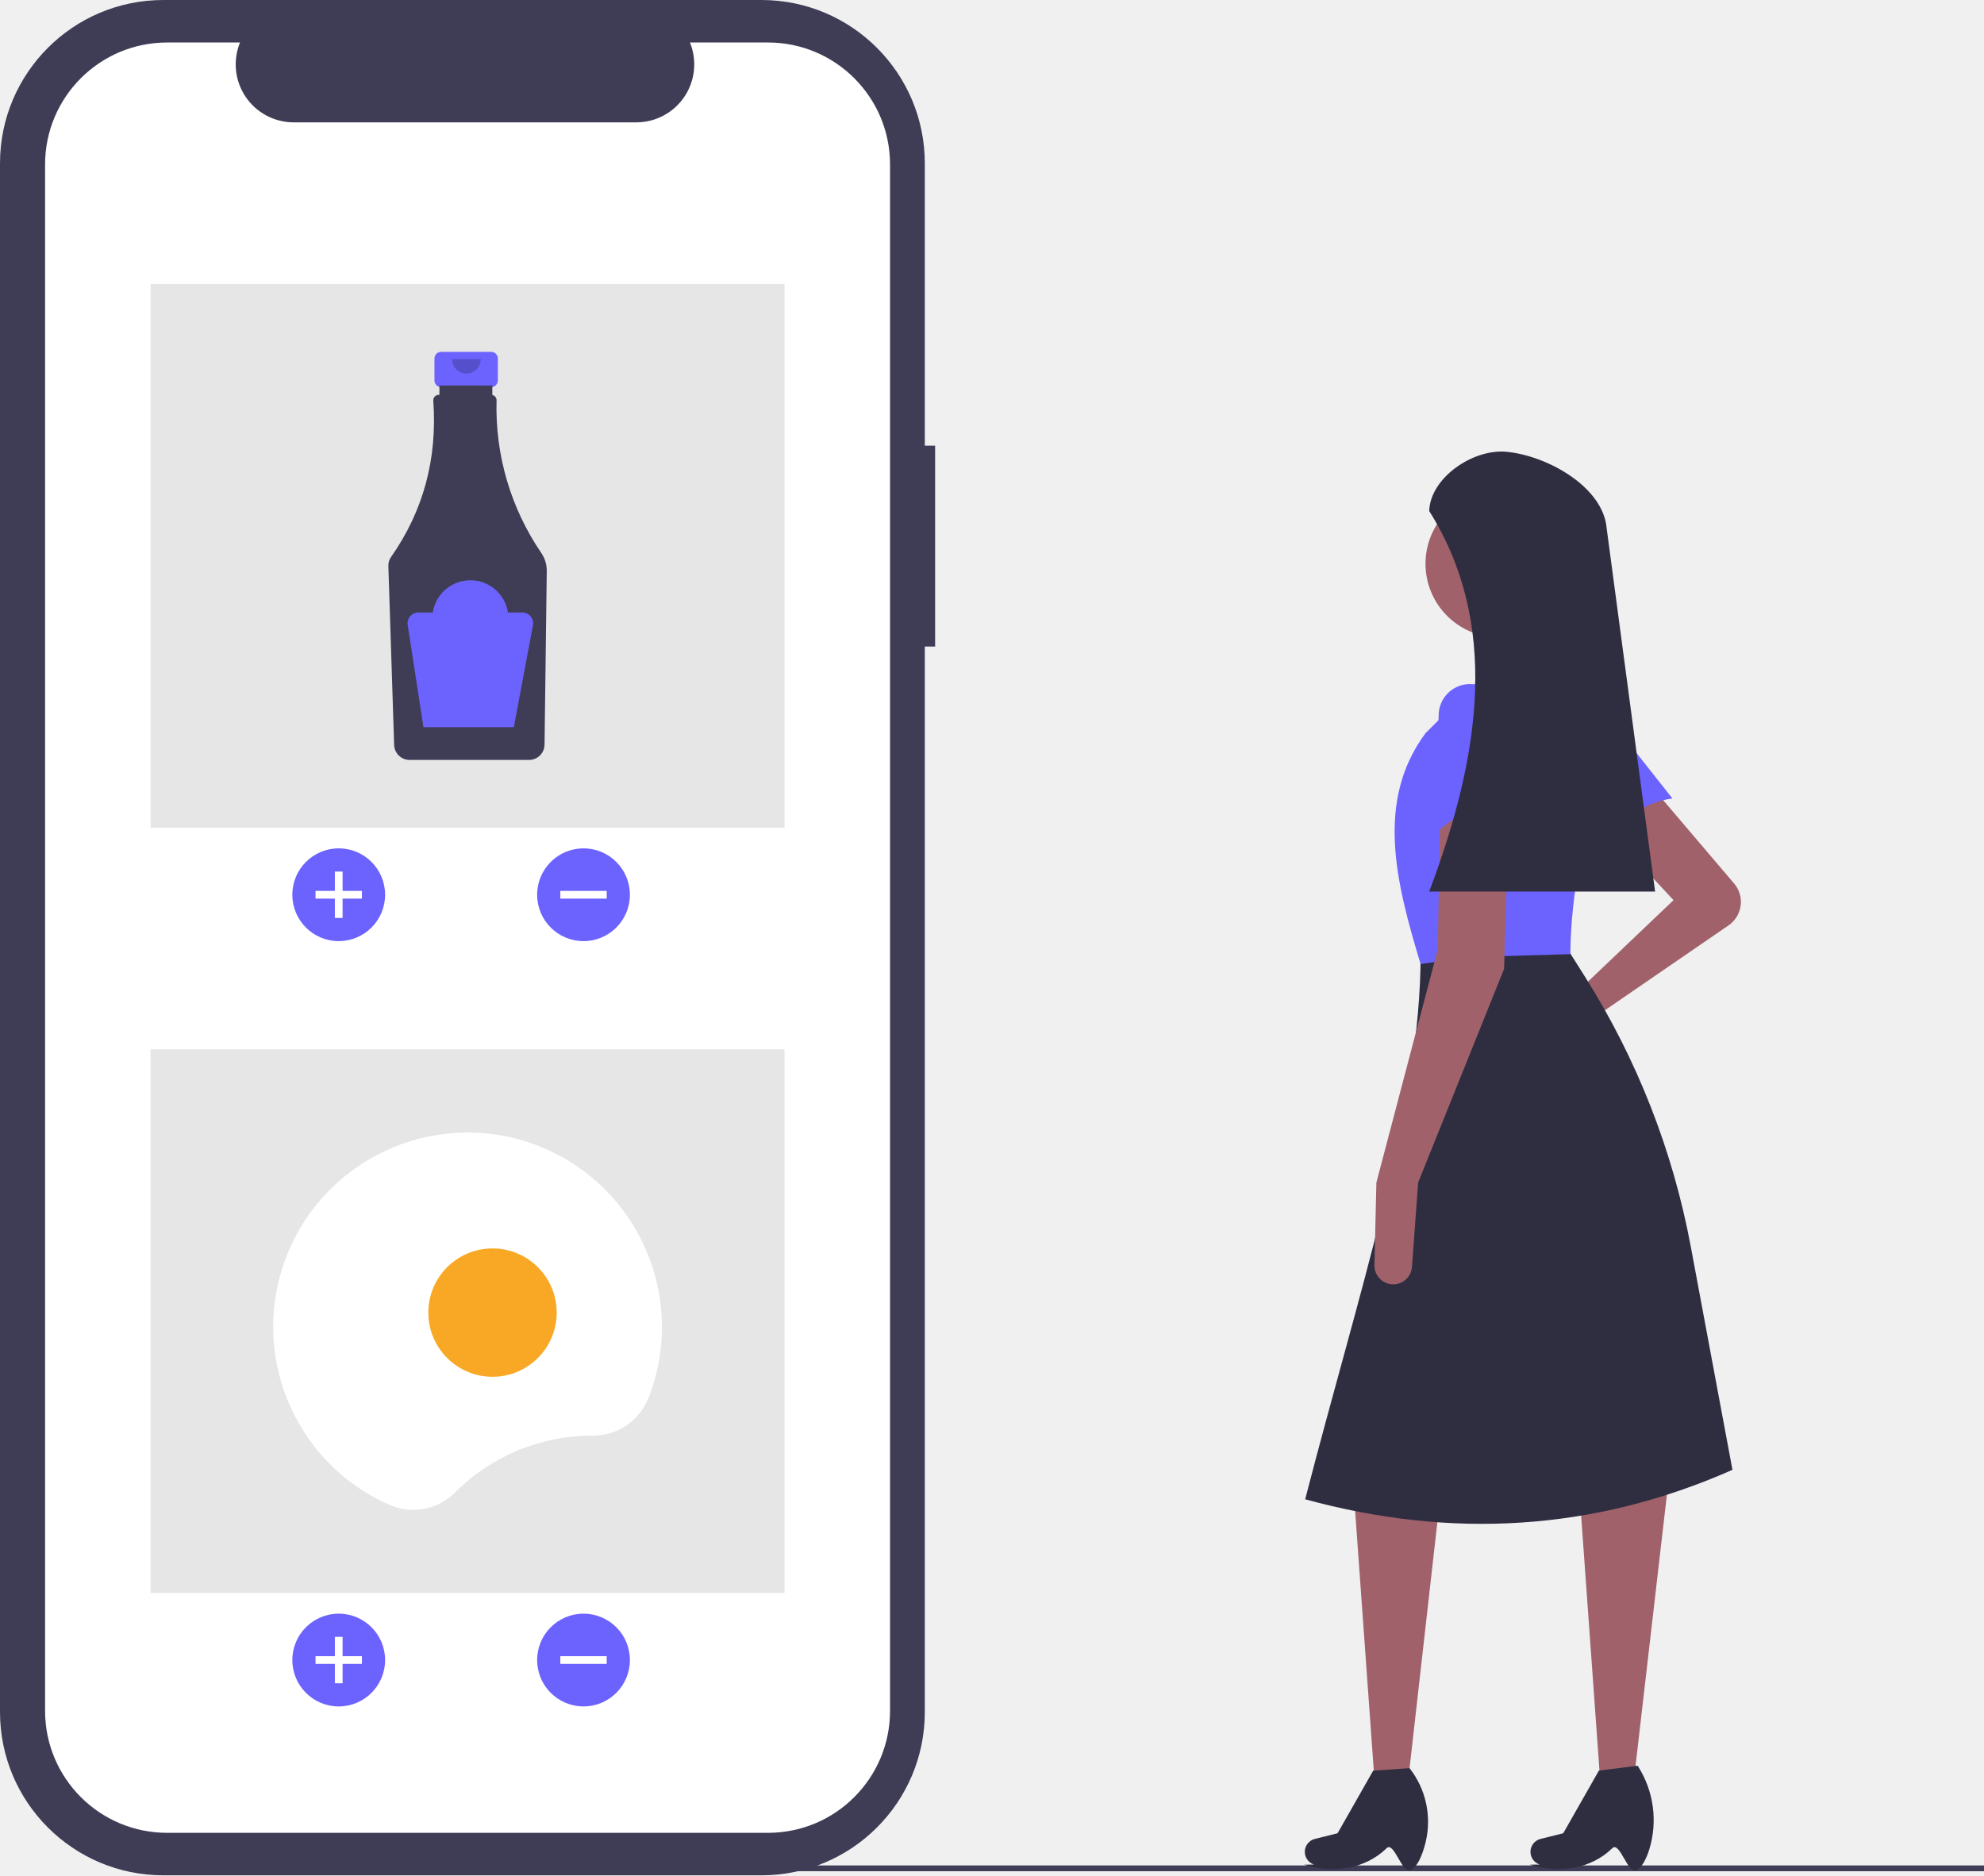
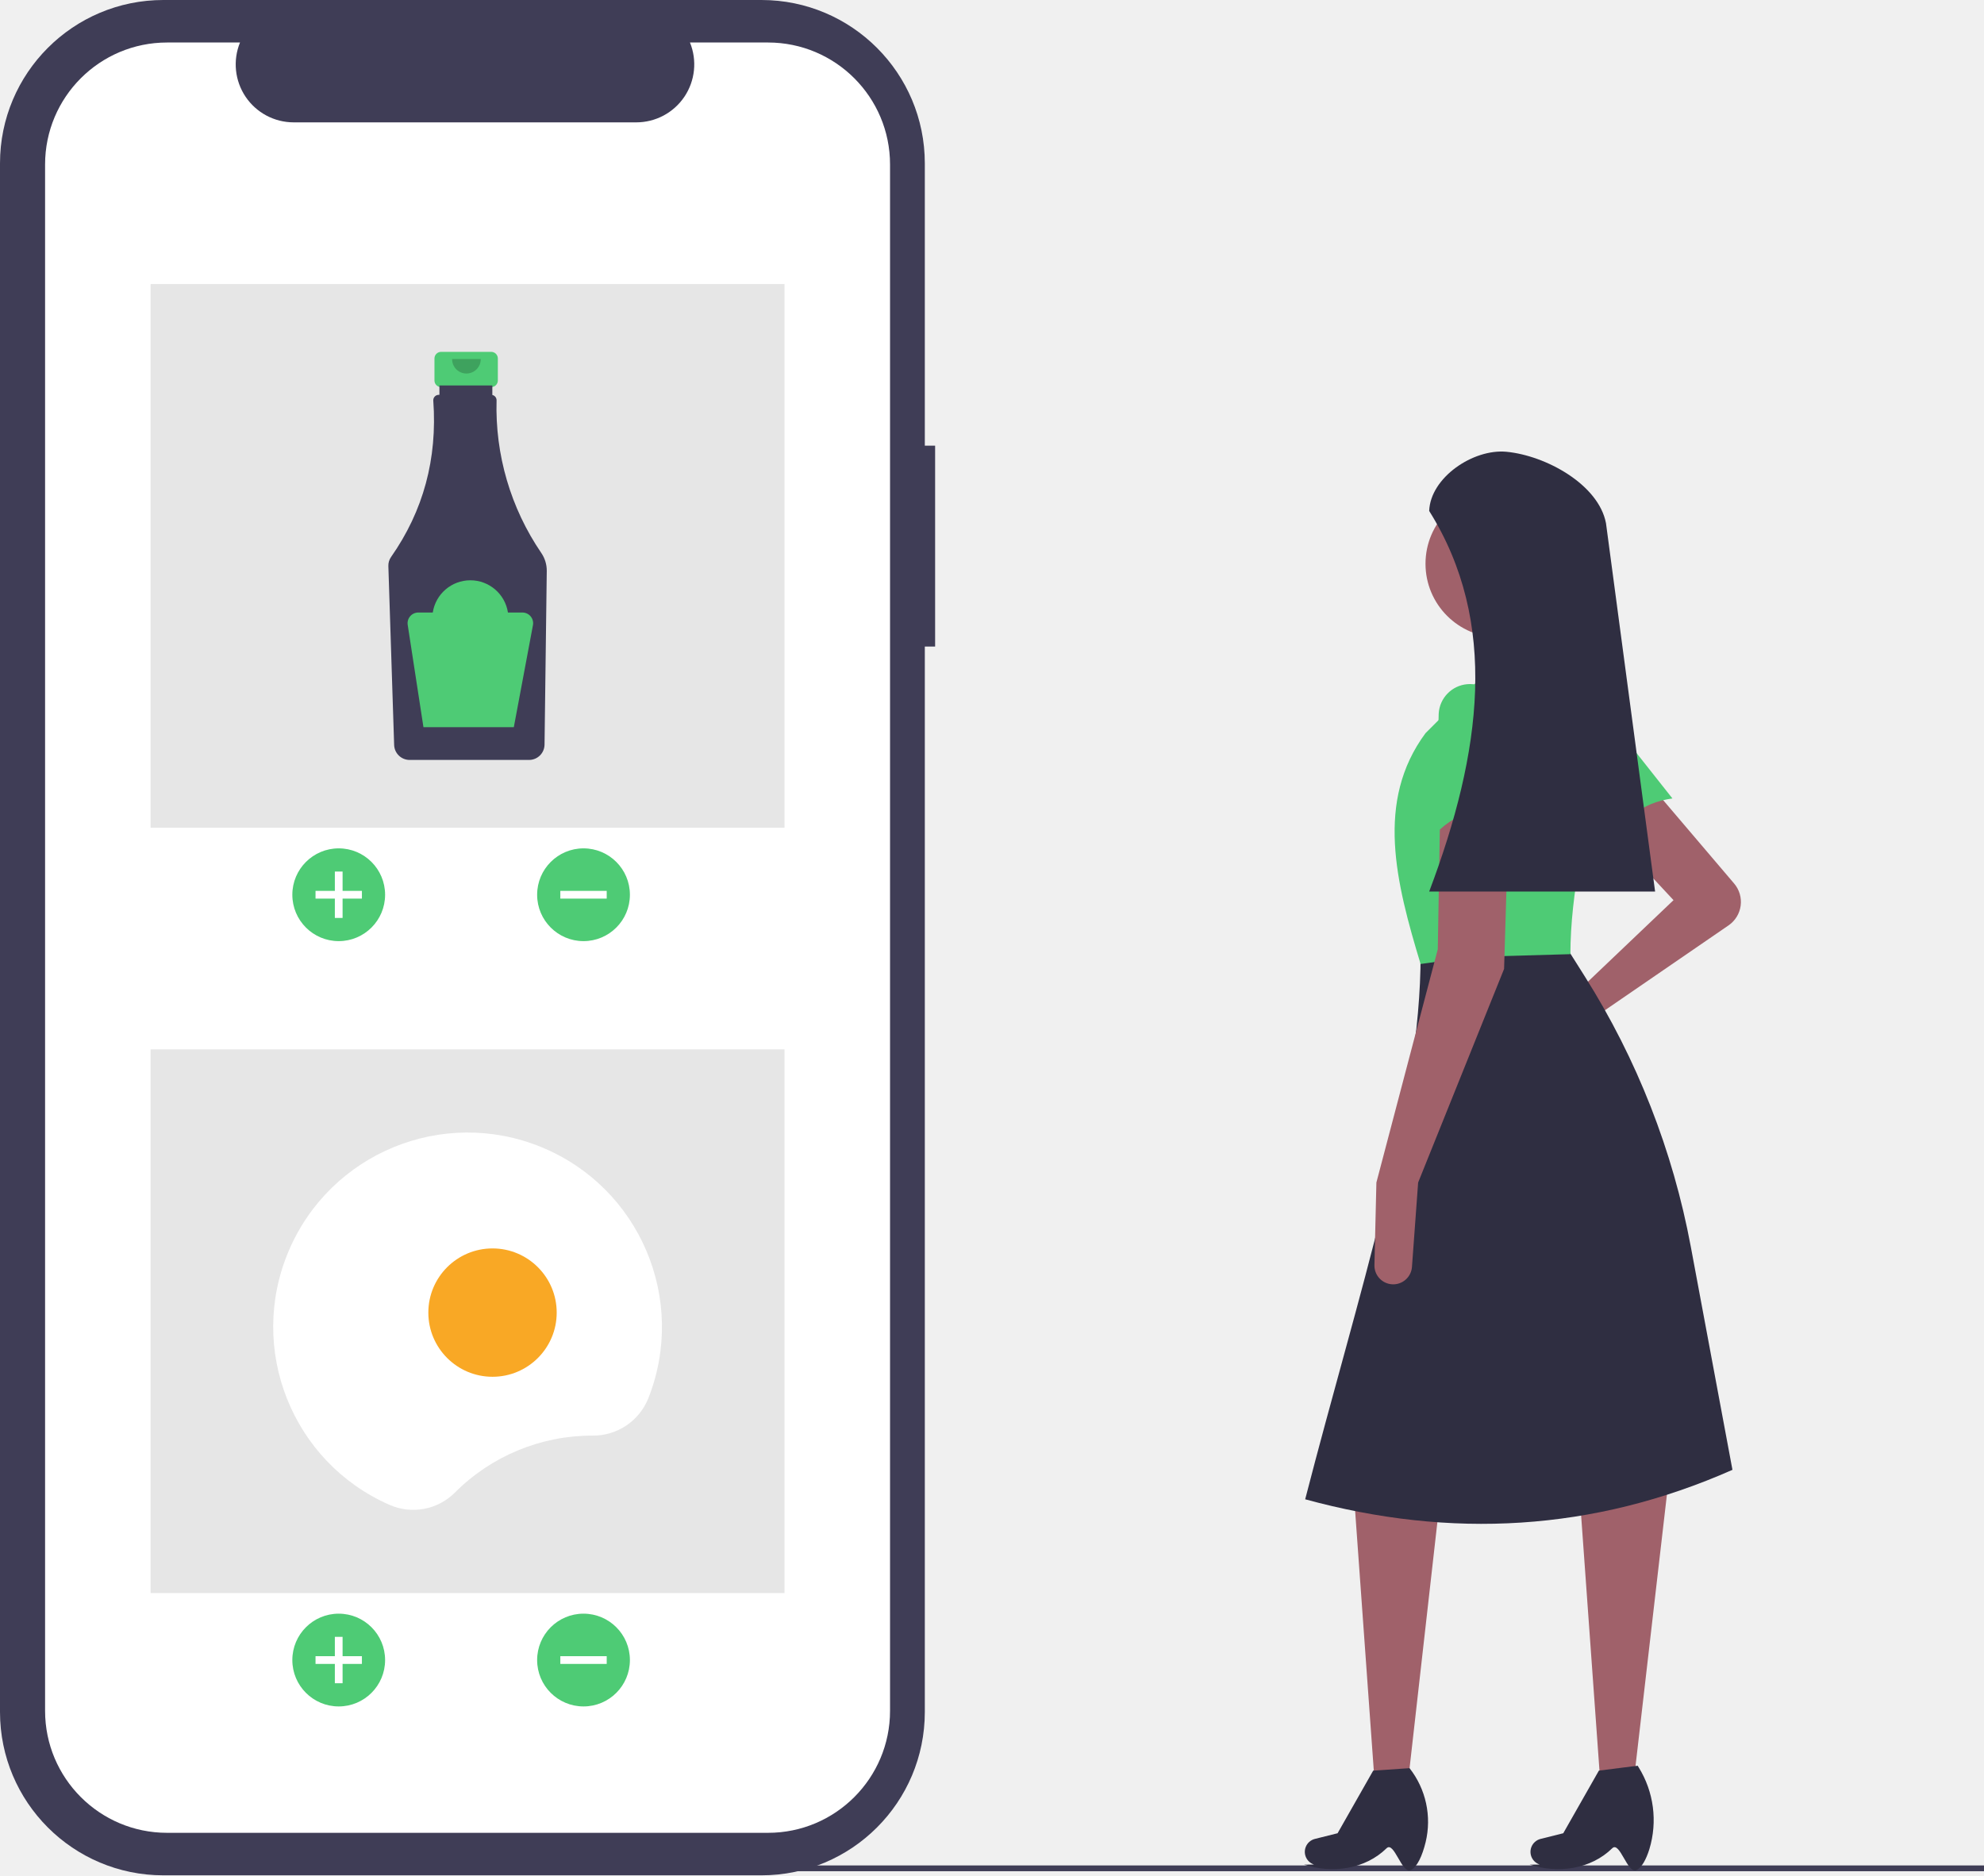
<svg xmlns="http://www.w3.org/2000/svg" data-name="Layer 1" width="769.924" height="727.778" viewBox="0 0 769.924 727.778">
  <rect x="250.367" y="723.942" width="519.557" height="2.241" fill="#3f3d56" />
  <path d="M888,428.993a11.02,11.02,0,0,1-2.155,16.227l-53.77,36.917-23.677,15.785a6.509,6.509,0,0,1-8.649-1.294h0a6.509,6.509,0,0,1,1.769-9.751l22.933-13.316L864.475,435.442l-25.729-27.635,19.059-14.294Z" transform="translate(-215.0382 -86.11098)" fill="#a0616a" />
  <polygon points="546.52 690.482 533.367 690.482 525.555 581.847 558.908 580.894 546.52 690.482" fill="#a0616a" />
  <path d="M762.511,811.851c-3.507,1.601-6.445-11.367-9.403-8.46-8.275,8.132-20.946,9.902-31.991,6.352l3.866-.043a5.173,5.173,0,0,1-3.26-6.741h0a5.173,5.173,0,0,1,3.589-3.202l8.8-2.2,13.818-24.3,14.106-.953h0a33.7,33.7,0,0,1,6.233,28.749C766.987,806.278,765.011,810.71,762.511,811.851Z" transform="translate(-215.0382 -86.11098)" fill="#2f2e41" />
  <polygon points="634.096 690.482 620.943 690.482 613.131 581.847 647.437 575.177 634.096 690.482" fill="#a0616a" />
  <path d="M850.087,811.851c-3.507,1.601-6.445-11.367-9.403-8.46-8.275,8.132-20.946,9.902-31.991,6.352l3.866-.043a5.173,5.173,0,0,1-3.26-6.741h0a5.173,5.173,0,0,1,3.589-3.202l8.8-2.2,13.818-24.3,15.059-1.906.38.622a38.827,38.827,0,0,1,4.161,31.749C853.852,807.735,852.148,810.911,850.087,811.851Z" transform="translate(-215.0382 -86.11098)" fill="#2f2e41" />
-   <path d="M864.048,395.97c-12.096,1.683-20.469,8.307-23.88,21.521l-22.233-41.05a12.155,12.155,0,0,1,3.873-15.437h0a12.155,12.155,0,0,1,16.511,2.417Z" transform="translate(-215.0382 -86.11098)" fill="#6c63ff" />
+   <path d="M864.048,395.97c-12.096,1.683-20.469,8.307-23.88,21.521l-22.233-41.05a12.155,12.155,0,0,1,3.873-15.437h0a12.155,12.155,0,0,1,16.511,2.417Z" transform="translate(-215.0382 -86.11098)" fill="#4ECB75" />
  <path d="M887.346,656.523C833.288,680.441,777.965,683.384,721.535,667.958c20.606-79.922,44.938-152.188,44.788-211.552l55.27-4.765,8.51,13.491A299.308,299.308,0,0,1,871.175,569.893Z" transform="translate(-215.0382 -86.11098)" fill="#2f2e41" />
  <circle cx="581.779" cy="218.779" r="28.588" fill="#a0616a" />
  <polygon points="613.225 269.284 577.967 271.19 572.249 239.743 600.837 234.979 613.225 269.284" fill="#a0616a" />
-   <path d="M824.452,456.407l-38.627,1.088-19.502,2.724c-9.573-31.621-17.632-63.17,1.906-89.576L791.099,347.772l34.306-.953.454.26a27.626,27.626,0,0,1,12.657,32.14C830.003,406.883,824.535,433.007,824.452,456.407Z" transform="translate(-215.0382 -86.11098)" fill="#6c63ff" />
+   <path d="M824.452,456.407l-38.627,1.088-19.502,2.724c-9.573-31.621-17.632-63.17,1.906-89.576L791.099,347.772l34.306-.953.454.26a27.626,27.626,0,0,1,12.657,32.14C830.003,406.883,824.535,433.007,824.452,456.407Z" transform="translate(-215.0382 -86.11098)" fill="#4ECB75" />
  <path d="M765.37,545.03l-2.396,32.746a7.294,7.294,0,0,1-6.789,6.746h0a7.294,7.294,0,0,1-7.777-7.452l.763-32.041,23.823-90.529.953-55.27,26.682-.953-1.906,63.847Z" transform="translate(-215.0382 -86.11098)" fill="#a0616a" />
-   <path d="M803.487,403.042c-11.313-4.6-21.878-3.06-31.447,6.671l1.311-46.666a12.155,12.155,0,0,1,11.083-11.422h0a12.155,12.155,0,0,1,13.081,10.36Z" transform="translate(-215.0382 -86.11098)" fill="#6c63ff" />
+   <path d="M803.487,403.042c-11.313-4.6-21.878-3.06-31.447,6.671l1.311-46.666a12.155,12.155,0,0,1,11.083-11.422h0a12.155,12.155,0,0,1,13.081,10.36Z" transform="translate(-215.0382 -86.11098)" fill="#4ECB75" />
  <path d="M857.328,432.107h-87.67c20.452-54.157,27.047-104.539,0-147.705.464-12.965,17.093-24.205,30.007-22.963h0c15.252,1.467,35.747,12.674,38.604,27.728Z" transform="translate(-215.0382 -86.11098)" fill="#2f2e41" />
  <path d="M577.928,259.058h-3.999V149.513A63.402,63.402,0,0,0,510.527,86.111H278.44a63.402,63.402,0,0,0-63.402,63.402V750.487A63.402,63.402,0,0,0,278.44,813.889H510.527a63.402,63.402,0,0,0,63.402-63.402V337.034h3.999Z" transform="translate(-215.0382 -86.11098)" fill="#3f3d56" />
  <path d="M513.085,102.606h-30.295a22.495,22.495,0,0,1-20.827,30.991H329.003A22.495,22.495,0,0,1,308.176,102.606H279.881a47.348,47.348,0,0,0-47.348,47.348V750.046a47.348,47.348,0,0,0,47.348,47.348H513.085a47.348,47.348,0,0,0,47.348-47.348V149.954A47.348,47.348,0,0,0,513.085,102.606Z" transform="translate(-215.0382 -86.11098)" fill="#fff" />
  <rect x="58.445" y="110.234" width="246" height="211" fill="#e6e6e6" />
-   <circle cx="131.445" cy="347.234" r="18" fill="#6c63ff" />
+   <circle cx="131.445" cy="347.234" r="18" fill="#4ECB75" />
  <polygon points="140.445 345.734 132.945 345.734 132.945 338.234 129.945 338.234 129.945 345.734 122.445 345.734 122.445 348.734 129.945 348.734 129.945 356.234 132.945 356.234 132.945 348.734 140.445 348.734 140.445 345.734" fill="#fff" />
-   <circle cx="226.445" cy="347.234" r="18" fill="#6c63ff" />
+   <circle cx="226.445" cy="347.234" r="18" fill="#4ECB75" />
  <rect x="439.983" y="424.345" width="3" height="18" transform="translate(659.7893 -94.24918) rotate(90)" fill="#fff" />
-   <path d="M405.658,222.66H386.217a2.577,2.577,0,0,0-2.577,2.577v8.533a2.577,2.577,0,0,0,2.577,2.577H389.439v12.785h12.997V236.347h3.222a2.577,2.577,0,0,0,2.577-2.577v-8.533A2.577,2.577,0,0,0,405.658,222.66Z" transform="translate(-215.0382 -86.11098)" fill="#6c63ff" />
+   <path d="M405.658,222.66H386.217a2.577,2.577,0,0,0-2.577,2.577v8.533a2.577,2.577,0,0,0,2.577,2.577H389.439v12.785h12.997V236.347h3.222a2.577,2.577,0,0,0,2.577-2.577v-8.533A2.577,2.577,0,0,0,405.658,222.66Z" transform="translate(-215.0382 -86.11098)" fill="#4ECB75" />
  <path d="M425.129,300.752a99.945,99.945,0,0,1-17.387-59.256,2.108,2.108,0,0,0-1.645-2.103v-3.687H385.565v3.636h-.283a2.107,2.107,0,0,0-2.104,2.109q0.0.077.006.153,2.426,33.821-16.386,60.66a5.806,5.806,0,0,0-1.051,3.518l2.245,69.445a6.012,6.012,0,0,0,5.96,5.802h46.439a6.014,6.014,0,0,0,5.964-5.904l.865-67.425A12.168,12.168,0,0,0,425.129,300.752Z" transform="translate(-215.0382 -86.11098)" fill="#3f3d56" />
  <path d="M401.605,225.44a5.561,5.561,0,1,1-11.121,0" transform="translate(-215.0382 -86.11098)" opacity="0.2" style="isolation:isolate" />
-   <path d="M417.778,323.82h-5.623a14.759,14.759,0,0,0-29.174,0h-5.624a4.15,4.15,0,0,0-4.102,4.781l6.108,39.704H414.437l7.419-39.57a4.15,4.15,0,0,0-4.079-4.915Z" transform="translate(-215.0382 -86.11098)" fill="#6c63ff" />
+   <path d="M417.778,323.82h-5.623a14.759,14.759,0,0,0-29.174,0h-5.624a4.15,4.15,0,0,0-4.102,4.781l6.108,39.704H414.437l7.419-39.57a4.15,4.15,0,0,0-4.079-4.915Z" transform="translate(-215.0382 -86.11098)" fill="#4ECB75" />
  <rect x="58.445" y="407.234" width="246" height="211" fill="#e6e6e6" />
-   <circle cx="131.445" cy="644.234" r="18" fill="#6c63ff" />
+   <circle cx="131.445" cy="644.234" r="18" fill="#4ECB75" />
  <polygon points="140.445 642.734 132.945 642.734 132.945 635.234 129.945 635.234 129.945 642.734 122.445 642.734 122.445 645.734 129.945 645.734 129.945 653.234 132.945 653.234 132.945 645.734 140.445 645.734 140.445 642.734" fill="#fff" />
-   <circle cx="226.445" cy="644.234" r="18" fill="#6c63ff" />
+   <circle cx="226.445" cy="644.234" r="18" fill="#4ECB75" />
  <rect x="439.983" y="721.345" width="3" height="18" transform="translate(956.7893 202.7508) rotate(90)" fill="#fff" />
  <path d="M444.911,643.242l.136 0a23.04,23.04,0,0,0,21.573-14.45A75.416,75.416,0,1,0,366.154,670.102a22.843,22.843,0,0,0,25.37-4.704A75.167,75.167,0,0,1,444.911,643.242Z" transform="translate(-215.0382 -86.11098)" fill="#fff" />
  <circle cx="191.13" cy="509.395" r="24.906" fill="#f9a825" />
</svg>
